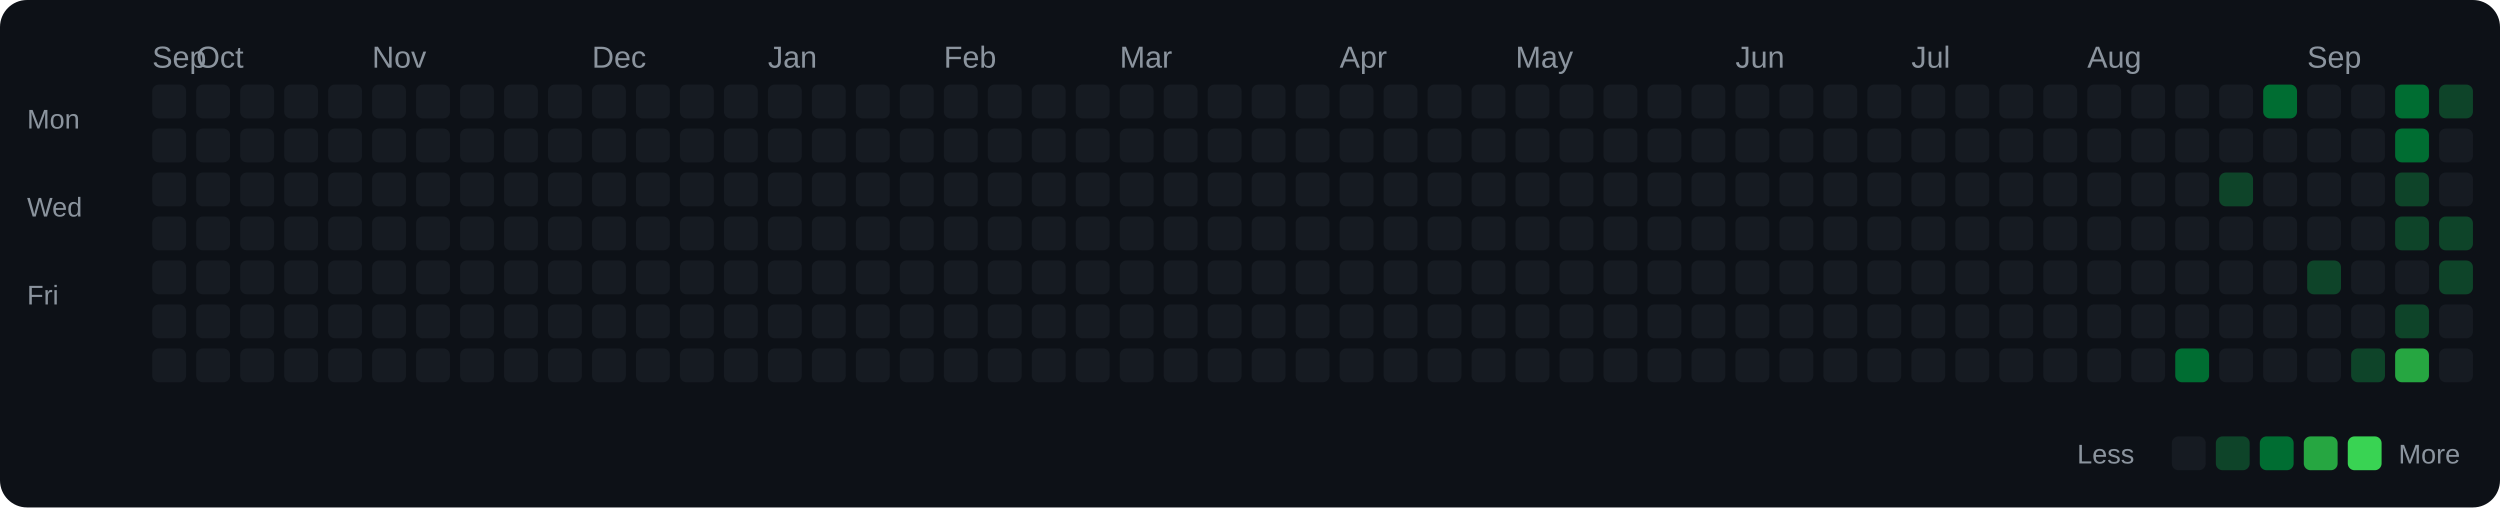
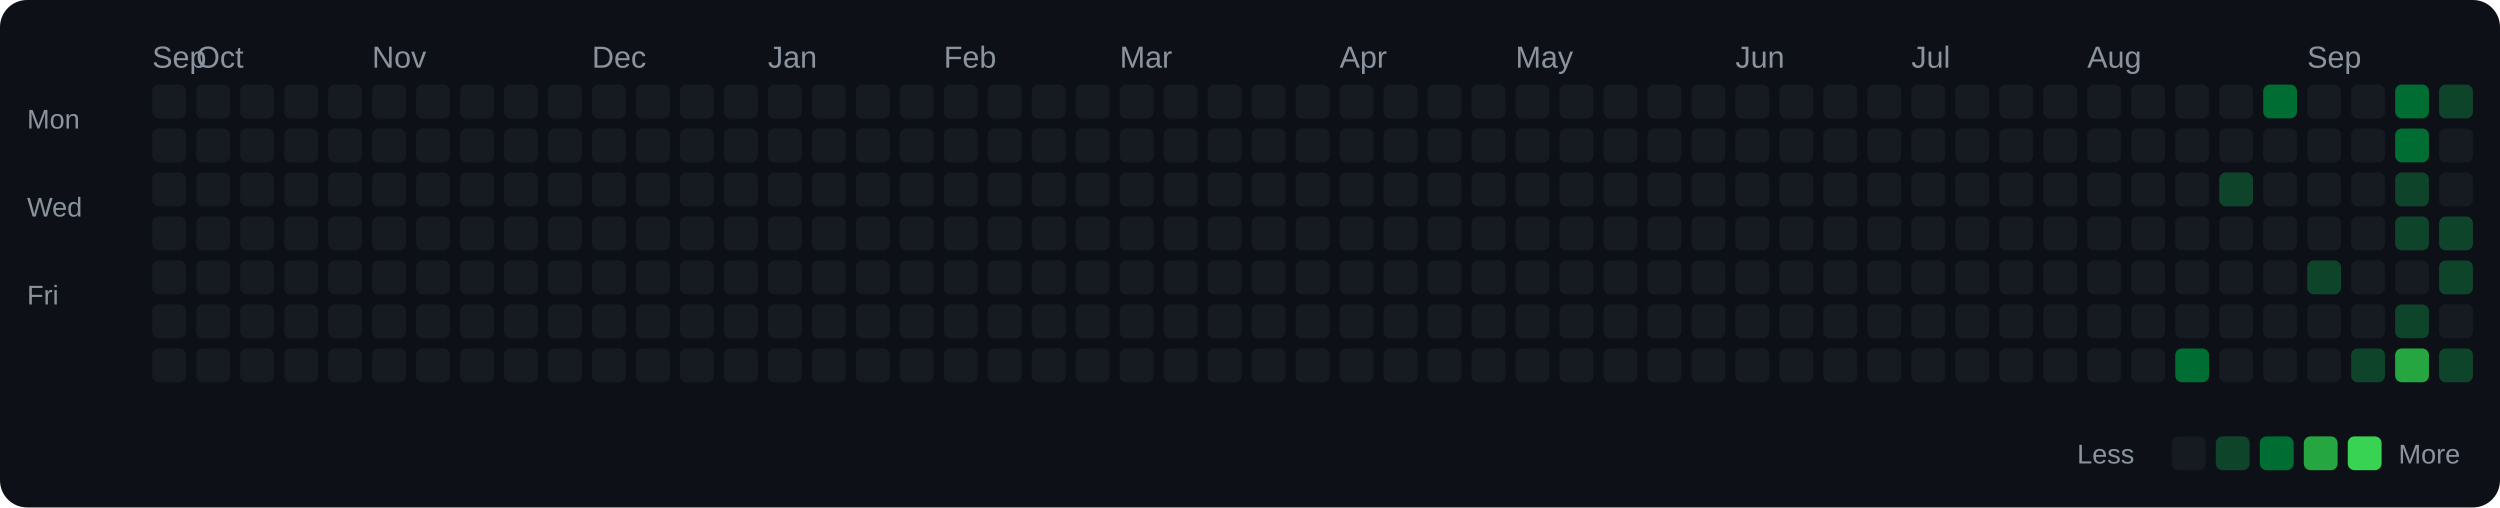
<svg xmlns="http://www.w3.org/2000/svg" width="739" height="150" viewBox="0 0 739 150" role="img" aria-labelledby="title description">
  <rect width="100%" height="100%" fill="#0d1117" rx="8" />
  <text x="45" y="20" fill="#8b949e" font-family="Arial, sans-serif" font-size="9"> Sep </text>
  <text x="58" y="20" fill="#8b949e" font-family="Arial, sans-serif" font-size="9"> Oct </text>
  <text x="110" y="20" fill="#8b949e" font-family="Arial, sans-serif" font-size="9"> Nov </text>
  <text x="175" y="20" fill="#8b949e" font-family="Arial, sans-serif" font-size="9"> Dec </text>
  <text x="227" y="20" fill="#8b949e" font-family="Arial, sans-serif" font-size="9"> Jan </text>
  <text x="279" y="20" fill="#8b949e" font-family="Arial, sans-serif" font-size="9"> Feb </text>
  <text x="331" y="20" fill="#8b949e" font-family="Arial, sans-serif" font-size="9"> Mar </text>
  <text x="396" y="20" fill="#8b949e" font-family="Arial, sans-serif" font-size="9"> Apr </text>
  <text x="448" y="20" fill="#8b949e" font-family="Arial, sans-serif" font-size="9"> May </text>
  <text x="513" y="20" fill="#8b949e" font-family="Arial, sans-serif" font-size="9"> Jun </text>
  <text x="565" y="20" fill="#8b949e" font-family="Arial, sans-serif" font-size="9"> Jul </text>
  <text x="617" y="20" fill="#8b949e" font-family="Arial, sans-serif" font-size="9"> Aug </text>
  <text x="682" y="20" fill="#8b949e" font-family="Arial, sans-serif" font-size="9"> Sep </text>
  <rect x="45" y="25" width="10" height="10" rx="2" fill="#161b22"> </rect>
  <rect x="45" y="38" width="10" height="10" rx="2" fill="#161b22"> </rect>
  <rect x="45" y="51" width="10" height="10" rx="2" fill="#161b22"> </rect>
  <rect x="45" y="64" width="10" height="10" rx="2" fill="#161b22"> </rect>
  <rect x="45" y="77" width="10" height="10" rx="2" fill="#161b22"> </rect>
  <rect x="45" y="90" width="10" height="10" rx="2" fill="#161b22"> </rect>
  <rect x="45" y="103" width="10" height="10" rx="2" fill="#161b22"> </rect>
  <rect x="58" y="25" width="10" height="10" rx="2" fill="#161b22"> </rect>
  <rect x="58" y="38" width="10" height="10" rx="2" fill="#161b22"> </rect>
  <rect x="58" y="51" width="10" height="10" rx="2" fill="#161b22"> </rect>
  <rect x="58" y="64" width="10" height="10" rx="2" fill="#161b22"> </rect>
  <rect x="58" y="77" width="10" height="10" rx="2" fill="#161b22"> </rect>
  <rect x="58" y="90" width="10" height="10" rx="2" fill="#161b22"> </rect>
  <rect x="58" y="103" width="10" height="10" rx="2" fill="#161b22"> </rect>
  <rect x="71" y="25" width="10" height="10" rx="2" fill="#161b22"> </rect>
  <rect x="71" y="38" width="10" height="10" rx="2" fill="#161b22"> </rect>
  <rect x="71" y="51" width="10" height="10" rx="2" fill="#161b22"> </rect>
  <rect x="71" y="64" width="10" height="10" rx="2" fill="#161b22"> </rect>
  <rect x="71" y="77" width="10" height="10" rx="2" fill="#161b22"> </rect>
  <rect x="71" y="90" width="10" height="10" rx="2" fill="#161b22"> </rect>
  <rect x="71" y="103" width="10" height="10" rx="2" fill="#161b22"> </rect>
  <rect x="84" y="25" width="10" height="10" rx="2" fill="#161b22"> </rect>
  <rect x="84" y="38" width="10" height="10" rx="2" fill="#161b22"> </rect>
  <rect x="84" y="51" width="10" height="10" rx="2" fill="#161b22"> </rect>
  <rect x="84" y="64" width="10" height="10" rx="2" fill="#161b22"> </rect>
  <rect x="84" y="77" width="10" height="10" rx="2" fill="#161b22"> </rect>
  <rect x="84" y="90" width="10" height="10" rx="2" fill="#161b22"> </rect>
  <rect x="84" y="103" width="10" height="10" rx="2" fill="#161b22"> </rect>
  <rect x="97" y="25" width="10" height="10" rx="2" fill="#161b22"> </rect>
  <rect x="97" y="38" width="10" height="10" rx="2" fill="#161b22"> </rect>
  <rect x="97" y="51" width="10" height="10" rx="2" fill="#161b22"> </rect>
  <rect x="97" y="64" width="10" height="10" rx="2" fill="#161b22"> </rect>
  <rect x="97" y="77" width="10" height="10" rx="2" fill="#161b22"> </rect>
  <rect x="97" y="90" width="10" height="10" rx="2" fill="#161b22"> </rect>
  <rect x="97" y="103" width="10" height="10" rx="2" fill="#161b22"> </rect>
  <rect x="110" y="25" width="10" height="10" rx="2" fill="#161b22"> </rect>
  <rect x="110" y="38" width="10" height="10" rx="2" fill="#161b22"> </rect>
  <rect x="110" y="51" width="10" height="10" rx="2" fill="#161b22"> </rect>
  <rect x="110" y="64" width="10" height="10" rx="2" fill="#161b22"> </rect>
  <rect x="110" y="77" width="10" height="10" rx="2" fill="#161b22"> </rect>
  <rect x="110" y="90" width="10" height="10" rx="2" fill="#161b22"> </rect>
  <rect x="110" y="103" width="10" height="10" rx="2" fill="#161b22"> </rect>
  <rect x="123" y="25" width="10" height="10" rx="2" fill="#161b22"> </rect>
  <rect x="123" y="38" width="10" height="10" rx="2" fill="#161b22"> </rect>
  <rect x="123" y="51" width="10" height="10" rx="2" fill="#161b22"> </rect>
  <rect x="123" y="64" width="10" height="10" rx="2" fill="#161b22"> </rect>
  <rect x="123" y="77" width="10" height="10" rx="2" fill="#161b22"> </rect>
  <rect x="123" y="90" width="10" height="10" rx="2" fill="#161b22"> </rect>
  <rect x="123" y="103" width="10" height="10" rx="2" fill="#161b22"> </rect>
  <rect x="136" y="25" width="10" height="10" rx="2" fill="#161b22"> </rect>
  <rect x="136" y="38" width="10" height="10" rx="2" fill="#161b22"> </rect>
  <rect x="136" y="51" width="10" height="10" rx="2" fill="#161b22"> </rect>
  <rect x="136" y="64" width="10" height="10" rx="2" fill="#161b22"> </rect>
  <rect x="136" y="77" width="10" height="10" rx="2" fill="#161b22"> </rect>
  <rect x="136" y="90" width="10" height="10" rx="2" fill="#161b22"> </rect>
  <rect x="136" y="103" width="10" height="10" rx="2" fill="#161b22"> </rect>
  <rect x="149" y="25" width="10" height="10" rx="2" fill="#161b22"> </rect>
  <rect x="149" y="38" width="10" height="10" rx="2" fill="#161b22"> </rect>
  <rect x="149" y="51" width="10" height="10" rx="2" fill="#161b22"> </rect>
  <rect x="149" y="64" width="10" height="10" rx="2" fill="#161b22"> </rect>
  <rect x="149" y="77" width="10" height="10" rx="2" fill="#161b22"> </rect>
  <rect x="149" y="90" width="10" height="10" rx="2" fill="#161b22"> </rect>
  <rect x="149" y="103" width="10" height="10" rx="2" fill="#161b22"> </rect>
  <rect x="162" y="25" width="10" height="10" rx="2" fill="#161b22"> </rect>
  <rect x="162" y="38" width="10" height="10" rx="2" fill="#161b22"> </rect>
  <rect x="162" y="51" width="10" height="10" rx="2" fill="#161b22"> </rect>
  <rect x="162" y="64" width="10" height="10" rx="2" fill="#161b22"> </rect>
  <rect x="162" y="77" width="10" height="10" rx="2" fill="#161b22"> </rect>
  <rect x="162" y="90" width="10" height="10" rx="2" fill="#161b22"> </rect>
  <rect x="162" y="103" width="10" height="10" rx="2" fill="#161b22"> </rect>
  <rect x="175" y="25" width="10" height="10" rx="2" fill="#161b22"> </rect>
  <rect x="175" y="38" width="10" height="10" rx="2" fill="#161b22"> </rect>
  <rect x="175" y="51" width="10" height="10" rx="2" fill="#161b22"> </rect>
  <rect x="175" y="64" width="10" height="10" rx="2" fill="#161b22"> </rect>
  <rect x="175" y="77" width="10" height="10" rx="2" fill="#161b22"> </rect>
  <rect x="175" y="90" width="10" height="10" rx="2" fill="#161b22"> </rect>
  <rect x="175" y="103" width="10" height="10" rx="2" fill="#161b22"> </rect>
  <rect x="188" y="25" width="10" height="10" rx="2" fill="#161b22"> </rect>
  <rect x="188" y="38" width="10" height="10" rx="2" fill="#161b22"> </rect>
  <rect x="188" y="51" width="10" height="10" rx="2" fill="#161b22"> </rect>
  <rect x="188" y="64" width="10" height="10" rx="2" fill="#161b22"> </rect>
  <rect x="188" y="77" width="10" height="10" rx="2" fill="#161b22"> </rect>
  <rect x="188" y="90" width="10" height="10" rx="2" fill="#161b22"> </rect>
  <rect x="188" y="103" width="10" height="10" rx="2" fill="#161b22"> </rect>
  <rect x="201" y="25" width="10" height="10" rx="2" fill="#161b22"> </rect>
  <rect x="201" y="38" width="10" height="10" rx="2" fill="#161b22"> </rect>
  <rect x="201" y="51" width="10" height="10" rx="2" fill="#161b22"> </rect>
  <rect x="201" y="64" width="10" height="10" rx="2" fill="#161b22"> </rect>
  <rect x="201" y="77" width="10" height="10" rx="2" fill="#161b22"> </rect>
  <rect x="201" y="90" width="10" height="10" rx="2" fill="#161b22"> </rect>
  <rect x="201" y="103" width="10" height="10" rx="2" fill="#161b22"> </rect>
  <rect x="214" y="25" width="10" height="10" rx="2" fill="#161b22"> </rect>
  <rect x="214" y="38" width="10" height="10" rx="2" fill="#161b22"> </rect>
  <rect x="214" y="51" width="10" height="10" rx="2" fill="#161b22"> </rect>
  <rect x="214" y="64" width="10" height="10" rx="2" fill="#161b22"> </rect>
  <rect x="214" y="77" width="10" height="10" rx="2" fill="#161b22"> </rect>
  <rect x="214" y="90" width="10" height="10" rx="2" fill="#161b22"> </rect>
  <rect x="214" y="103" width="10" height="10" rx="2" fill="#161b22"> </rect>
  <rect x="227" y="25" width="10" height="10" rx="2" fill="#161b22"> </rect>
  <rect x="227" y="38" width="10" height="10" rx="2" fill="#161b22"> </rect>
  <rect x="227" y="51" width="10" height="10" rx="2" fill="#161b22"> </rect>
  <rect x="227" y="64" width="10" height="10" rx="2" fill="#161b22"> </rect>
  <rect x="227" y="77" width="10" height="10" rx="2" fill="#161b22"> </rect>
  <rect x="227" y="90" width="10" height="10" rx="2" fill="#161b22"> </rect>
  <rect x="227" y="103" width="10" height="10" rx="2" fill="#161b22"> </rect>
  <rect x="240" y="25" width="10" height="10" rx="2" fill="#161b22"> </rect>
  <rect x="240" y="38" width="10" height="10" rx="2" fill="#161b22"> </rect>
  <rect x="240" y="51" width="10" height="10" rx="2" fill="#161b22"> </rect>
  <rect x="240" y="64" width="10" height="10" rx="2" fill="#161b22"> </rect>
  <rect x="240" y="77" width="10" height="10" rx="2" fill="#161b22"> </rect>
  <rect x="240" y="90" width="10" height="10" rx="2" fill="#161b22"> </rect>
  <rect x="240" y="103" width="10" height="10" rx="2" fill="#161b22"> </rect>
  <rect x="253" y="25" width="10" height="10" rx="2" fill="#161b22"> </rect>
  <rect x="253" y="38" width="10" height="10" rx="2" fill="#161b22"> </rect>
  <rect x="253" y="51" width="10" height="10" rx="2" fill="#161b22"> </rect>
  <rect x="253" y="64" width="10" height="10" rx="2" fill="#161b22"> </rect>
  <rect x="253" y="77" width="10" height="10" rx="2" fill="#161b22"> </rect>
  <rect x="253" y="90" width="10" height="10" rx="2" fill="#161b22"> </rect>
  <rect x="253" y="103" width="10" height="10" rx="2" fill="#161b22"> </rect>
  <rect x="266" y="25" width="10" height="10" rx="2" fill="#161b22"> </rect>
  <rect x="266" y="38" width="10" height="10" rx="2" fill="#161b22"> </rect>
  <rect x="266" y="51" width="10" height="10" rx="2" fill="#161b22"> </rect>
  <rect x="266" y="64" width="10" height="10" rx="2" fill="#161b22"> </rect>
  <rect x="266" y="77" width="10" height="10" rx="2" fill="#161b22"> </rect>
  <rect x="266" y="90" width="10" height="10" rx="2" fill="#161b22"> </rect>
  <rect x="266" y="103" width="10" height="10" rx="2" fill="#161b22"> </rect>
  <rect x="279" y="25" width="10" height="10" rx="2" fill="#161b22"> </rect>
  <rect x="279" y="38" width="10" height="10" rx="2" fill="#161b22"> </rect>
  <rect x="279" y="51" width="10" height="10" rx="2" fill="#161b22"> </rect>
  <rect x="279" y="64" width="10" height="10" rx="2" fill="#161b22"> </rect>
  <rect x="279" y="77" width="10" height="10" rx="2" fill="#161b22"> </rect>
  <rect x="279" y="90" width="10" height="10" rx="2" fill="#161b22"> </rect>
  <rect x="279" y="103" width="10" height="10" rx="2" fill="#161b22"> </rect>
  <rect x="292" y="25" width="10" height="10" rx="2" fill="#161b22"> </rect>
  <rect x="292" y="38" width="10" height="10" rx="2" fill="#161b22"> </rect>
  <rect x="292" y="51" width="10" height="10" rx="2" fill="#161b22"> </rect>
  <rect x="292" y="64" width="10" height="10" rx="2" fill="#161b22"> </rect>
  <rect x="292" y="77" width="10" height="10" rx="2" fill="#161b22"> </rect>
  <rect x="292" y="90" width="10" height="10" rx="2" fill="#161b22"> </rect>
  <rect x="292" y="103" width="10" height="10" rx="2" fill="#161b22"> </rect>
  <rect x="305" y="25" width="10" height="10" rx="2" fill="#161b22"> </rect>
  <rect x="305" y="38" width="10" height="10" rx="2" fill="#161b22"> </rect>
  <rect x="305" y="51" width="10" height="10" rx="2" fill="#161b22"> </rect>
  <rect x="305" y="64" width="10" height="10" rx="2" fill="#161b22"> </rect>
  <rect x="305" y="77" width="10" height="10" rx="2" fill="#161b22"> </rect>
  <rect x="305" y="90" width="10" height="10" rx="2" fill="#161b22"> </rect>
  <rect x="305" y="103" width="10" height="10" rx="2" fill="#161b22"> </rect>
  <rect x="318" y="25" width="10" height="10" rx="2" fill="#161b22"> </rect>
  <rect x="318" y="38" width="10" height="10" rx="2" fill="#161b22"> </rect>
  <rect x="318" y="51" width="10" height="10" rx="2" fill="#161b22"> </rect>
  <rect x="318" y="64" width="10" height="10" rx="2" fill="#161b22"> </rect>
  <rect x="318" y="77" width="10" height="10" rx="2" fill="#161b22"> </rect>
  <rect x="318" y="90" width="10" height="10" rx="2" fill="#161b22"> </rect>
  <rect x="318" y="103" width="10" height="10" rx="2" fill="#161b22"> </rect>
  <rect x="331" y="25" width="10" height="10" rx="2" fill="#161b22"> </rect>
  <rect x="331" y="38" width="10" height="10" rx="2" fill="#161b22"> </rect>
  <rect x="331" y="51" width="10" height="10" rx="2" fill="#161b22"> </rect>
  <rect x="331" y="64" width="10" height="10" rx="2" fill="#161b22"> </rect>
  <rect x="331" y="77" width="10" height="10" rx="2" fill="#161b22"> </rect>
  <rect x="331" y="90" width="10" height="10" rx="2" fill="#161b22"> </rect>
  <rect x="331" y="103" width="10" height="10" rx="2" fill="#161b22"> </rect>
  <rect x="344" y="25" width="10" height="10" rx="2" fill="#161b22"> </rect>
  <rect x="344" y="38" width="10" height="10" rx="2" fill="#161b22"> </rect>
  <rect x="344" y="51" width="10" height="10" rx="2" fill="#161b22"> </rect>
  <rect x="344" y="64" width="10" height="10" rx="2" fill="#161b22"> </rect>
  <rect x="344" y="77" width="10" height="10" rx="2" fill="#161b22"> </rect>
  <rect x="344" y="90" width="10" height="10" rx="2" fill="#161b22"> </rect>
  <rect x="344" y="103" width="10" height="10" rx="2" fill="#161b22"> </rect>
  <rect x="357" y="25" width="10" height="10" rx="2" fill="#161b22"> </rect>
  <rect x="357" y="38" width="10" height="10" rx="2" fill="#161b22"> </rect>
  <rect x="357" y="51" width="10" height="10" rx="2" fill="#161b22"> </rect>
  <rect x="357" y="64" width="10" height="10" rx="2" fill="#161b22"> </rect>
  <rect x="357" y="77" width="10" height="10" rx="2" fill="#161b22"> </rect>
  <rect x="357" y="90" width="10" height="10" rx="2" fill="#161b22"> </rect>
  <rect x="357" y="103" width="10" height="10" rx="2" fill="#161b22"> </rect>
  <rect x="370" y="25" width="10" height="10" rx="2" fill="#161b22"> </rect>
  <rect x="370" y="38" width="10" height="10" rx="2" fill="#161b22"> </rect>
  <rect x="370" y="51" width="10" height="10" rx="2" fill="#161b22"> </rect>
  <rect x="370" y="64" width="10" height="10" rx="2" fill="#161b22"> </rect>
  <rect x="370" y="77" width="10" height="10" rx="2" fill="#161b22"> </rect>
  <rect x="370" y="90" width="10" height="10" rx="2" fill="#161b22"> </rect>
  <rect x="370" y="103" width="10" height="10" rx="2" fill="#161b22"> </rect>
  <rect x="383" y="25" width="10" height="10" rx="2" fill="#161b22"> </rect>
  <rect x="383" y="38" width="10" height="10" rx="2" fill="#161b22"> </rect>
  <rect x="383" y="51" width="10" height="10" rx="2" fill="#161b22"> </rect>
  <rect x="383" y="64" width="10" height="10" rx="2" fill="#161b22"> </rect>
  <rect x="383" y="77" width="10" height="10" rx="2" fill="#161b22"> </rect>
  <rect x="383" y="90" width="10" height="10" rx="2" fill="#161b22"> </rect>
  <rect x="383" y="103" width="10" height="10" rx="2" fill="#161b22"> </rect>
  <rect x="396" y="25" width="10" height="10" rx="2" fill="#161b22"> </rect>
  <rect x="396" y="38" width="10" height="10" rx="2" fill="#161b22"> </rect>
  <rect x="396" y="51" width="10" height="10" rx="2" fill="#161b22"> </rect>
  <rect x="396" y="64" width="10" height="10" rx="2" fill="#161b22"> </rect>
  <rect x="396" y="77" width="10" height="10" rx="2" fill="#161b22"> </rect>
  <rect x="396" y="90" width="10" height="10" rx="2" fill="#161b22"> </rect>
  <rect x="396" y="103" width="10" height="10" rx="2" fill="#161b22"> </rect>
  <rect x="409" y="25" width="10" height="10" rx="2" fill="#161b22"> </rect>
  <rect x="409" y="38" width="10" height="10" rx="2" fill="#161b22"> </rect>
  <rect x="409" y="51" width="10" height="10" rx="2" fill="#161b22"> </rect>
  <rect x="409" y="64" width="10" height="10" rx="2" fill="#161b22"> </rect>
  <rect x="409" y="77" width="10" height="10" rx="2" fill="#161b22"> </rect>
  <rect x="409" y="90" width="10" height="10" rx="2" fill="#161b22"> </rect>
  <rect x="409" y="103" width="10" height="10" rx="2" fill="#161b22"> </rect>
  <rect x="422" y="25" width="10" height="10" rx="2" fill="#161b22"> </rect>
  <rect x="422" y="38" width="10" height="10" rx="2" fill="#161b22"> </rect>
  <rect x="422" y="51" width="10" height="10" rx="2" fill="#161b22"> </rect>
  <rect x="422" y="64" width="10" height="10" rx="2" fill="#161b22"> </rect>
  <rect x="422" y="77" width="10" height="10" rx="2" fill="#161b22"> </rect>
  <rect x="422" y="90" width="10" height="10" rx="2" fill="#161b22"> </rect>
  <rect x="422" y="103" width="10" height="10" rx="2" fill="#161b22"> </rect>
  <rect x="435" y="25" width="10" height="10" rx="2" fill="#161b22"> </rect>
  <rect x="435" y="38" width="10" height="10" rx="2" fill="#161b22"> </rect>
  <rect x="435" y="51" width="10" height="10" rx="2" fill="#161b22"> </rect>
  <rect x="435" y="64" width="10" height="10" rx="2" fill="#161b22"> </rect>
  <rect x="435" y="77" width="10" height="10" rx="2" fill="#161b22"> </rect>
  <rect x="435" y="90" width="10" height="10" rx="2" fill="#161b22"> </rect>
  <rect x="435" y="103" width="10" height="10" rx="2" fill="#161b22"> </rect>
  <rect x="448" y="25" width="10" height="10" rx="2" fill="#161b22"> </rect>
  <rect x="448" y="38" width="10" height="10" rx="2" fill="#161b22"> </rect>
  <rect x="448" y="51" width="10" height="10" rx="2" fill="#161b22"> </rect>
  <rect x="448" y="64" width="10" height="10" rx="2" fill="#161b22"> </rect>
  <rect x="448" y="77" width="10" height="10" rx="2" fill="#161b22"> </rect>
  <rect x="448" y="90" width="10" height="10" rx="2" fill="#161b22"> </rect>
  <rect x="448" y="103" width="10" height="10" rx="2" fill="#161b22"> </rect>
  <rect x="461" y="25" width="10" height="10" rx="2" fill="#161b22"> </rect>
  <rect x="461" y="38" width="10" height="10" rx="2" fill="#161b22"> </rect>
  <rect x="461" y="51" width="10" height="10" rx="2" fill="#161b22"> </rect>
  <rect x="461" y="64" width="10" height="10" rx="2" fill="#161b22"> </rect>
  <rect x="461" y="77" width="10" height="10" rx="2" fill="#161b22"> </rect>
  <rect x="461" y="90" width="10" height="10" rx="2" fill="#161b22"> </rect>
  <rect x="461" y="103" width="10" height="10" rx="2" fill="#161b22"> </rect>
  <rect x="474" y="25" width="10" height="10" rx="2" fill="#161b22"> </rect>
  <rect x="474" y="38" width="10" height="10" rx="2" fill="#161b22"> </rect>
  <rect x="474" y="51" width="10" height="10" rx="2" fill="#161b22"> </rect>
  <rect x="474" y="64" width="10" height="10" rx="2" fill="#161b22"> </rect>
  <rect x="474" y="77" width="10" height="10" rx="2" fill="#161b22"> </rect>
  <rect x="474" y="90" width="10" height="10" rx="2" fill="#161b22"> </rect>
  <rect x="474" y="103" width="10" height="10" rx="2" fill="#161b22"> </rect>
  <rect x="487" y="25" width="10" height="10" rx="2" fill="#161b22"> </rect>
  <rect x="487" y="38" width="10" height="10" rx="2" fill="#161b22"> </rect>
  <rect x="487" y="51" width="10" height="10" rx="2" fill="#161b22"> </rect>
  <rect x="487" y="64" width="10" height="10" rx="2" fill="#161b22"> </rect>
  <rect x="487" y="77" width="10" height="10" rx="2" fill="#161b22"> </rect>
  <rect x="487" y="90" width="10" height="10" rx="2" fill="#161b22"> </rect>
  <rect x="487" y="103" width="10" height="10" rx="2" fill="#161b22"> </rect>
  <rect x="500" y="25" width="10" height="10" rx="2" fill="#161b22"> </rect>
  <rect x="500" y="38" width="10" height="10" rx="2" fill="#161b22"> </rect>
  <rect x="500" y="51" width="10" height="10" rx="2" fill="#161b22"> </rect>
  <rect x="500" y="64" width="10" height="10" rx="2" fill="#161b22"> </rect>
  <rect x="500" y="77" width="10" height="10" rx="2" fill="#161b22"> </rect>
  <rect x="500" y="90" width="10" height="10" rx="2" fill="#161b22"> </rect>
  <rect x="500" y="103" width="10" height="10" rx="2" fill="#161b22"> </rect>
  <rect x="513" y="25" width="10" height="10" rx="2" fill="#161b22"> </rect>
  <rect x="513" y="38" width="10" height="10" rx="2" fill="#161b22"> </rect>
  <rect x="513" y="51" width="10" height="10" rx="2" fill="#161b22"> </rect>
  <rect x="513" y="64" width="10" height="10" rx="2" fill="#161b22"> </rect>
  <rect x="513" y="77" width="10" height="10" rx="2" fill="#161b22"> </rect>
  <rect x="513" y="90" width="10" height="10" rx="2" fill="#161b22"> </rect>
  <rect x="513" y="103" width="10" height="10" rx="2" fill="#161b22"> </rect>
  <rect x="526" y="25" width="10" height="10" rx="2" fill="#161b22"> </rect>
  <rect x="526" y="38" width="10" height="10" rx="2" fill="#161b22"> </rect>
  <rect x="526" y="51" width="10" height="10" rx="2" fill="#161b22"> </rect>
  <rect x="526" y="64" width="10" height="10" rx="2" fill="#161b22"> </rect>
  <rect x="526" y="77" width="10" height="10" rx="2" fill="#161b22"> </rect>
  <rect x="526" y="90" width="10" height="10" rx="2" fill="#161b22"> </rect>
  <rect x="526" y="103" width="10" height="10" rx="2" fill="#161b22"> </rect>
  <rect x="539" y="25" width="10" height="10" rx="2" fill="#161b22"> </rect>
  <rect x="539" y="38" width="10" height="10" rx="2" fill="#161b22"> </rect>
  <rect x="539" y="51" width="10" height="10" rx="2" fill="#161b22"> </rect>
  <rect x="539" y="64" width="10" height="10" rx="2" fill="#161b22"> </rect>
  <rect x="539" y="77" width="10" height="10" rx="2" fill="#161b22"> </rect>
  <rect x="539" y="90" width="10" height="10" rx="2" fill="#161b22"> </rect>
  <rect x="539" y="103" width="10" height="10" rx="2" fill="#161b22"> </rect>
  <rect x="552" y="25" width="10" height="10" rx="2" fill="#161b22"> </rect>
  <rect x="552" y="38" width="10" height="10" rx="2" fill="#161b22"> </rect>
  <rect x="552" y="51" width="10" height="10" rx="2" fill="#161b22"> </rect>
  <rect x="552" y="64" width="10" height="10" rx="2" fill="#161b22"> </rect>
  <rect x="552" y="77" width="10" height="10" rx="2" fill="#161b22"> </rect>
  <rect x="552" y="90" width="10" height="10" rx="2" fill="#161b22"> </rect>
  <rect x="552" y="103" width="10" height="10" rx="2" fill="#161b22"> </rect>
  <rect x="565" y="25" width="10" height="10" rx="2" fill="#161b22"> </rect>
  <rect x="565" y="38" width="10" height="10" rx="2" fill="#161b22"> </rect>
  <rect x="565" y="51" width="10" height="10" rx="2" fill="#161b22"> </rect>
  <rect x="565" y="64" width="10" height="10" rx="2" fill="#161b22"> </rect>
  <rect x="565" y="77" width="10" height="10" rx="2" fill="#161b22"> </rect>
  <rect x="565" y="90" width="10" height="10" rx="2" fill="#161b22"> </rect>
  <rect x="565" y="103" width="10" height="10" rx="2" fill="#161b22"> </rect>
  <rect x="578" y="25" width="10" height="10" rx="2" fill="#161b22"> </rect>
  <rect x="578" y="38" width="10" height="10" rx="2" fill="#161b22"> </rect>
  <rect x="578" y="51" width="10" height="10" rx="2" fill="#161b22"> </rect>
  <rect x="578" y="64" width="10" height="10" rx="2" fill="#161b22"> </rect>
  <rect x="578" y="77" width="10" height="10" rx="2" fill="#161b22"> </rect>
  <rect x="578" y="90" width="10" height="10" rx="2" fill="#161b22"> </rect>
  <rect x="578" y="103" width="10" height="10" rx="2" fill="#161b22"> </rect>
  <rect x="591" y="25" width="10" height="10" rx="2" fill="#161b22"> </rect>
  <rect x="591" y="38" width="10" height="10" rx="2" fill="#161b22"> </rect>
  <rect x="591" y="51" width="10" height="10" rx="2" fill="#161b22"> </rect>
  <rect x="591" y="64" width="10" height="10" rx="2" fill="#161b22"> </rect>
  <rect x="591" y="77" width="10" height="10" rx="2" fill="#161b22"> </rect>
  <rect x="591" y="90" width="10" height="10" rx="2" fill="#161b22"> </rect>
  <rect x="591" y="103" width="10" height="10" rx="2" fill="#161b22"> </rect>
  <rect x="604" y="25" width="10" height="10" rx="2" fill="#161b22"> </rect>
  <rect x="604" y="38" width="10" height="10" rx="2" fill="#161b22"> </rect>
  <rect x="604" y="51" width="10" height="10" rx="2" fill="#161b22"> </rect>
  <rect x="604" y="64" width="10" height="10" rx="2" fill="#161b22"> </rect>
  <rect x="604" y="77" width="10" height="10" rx="2" fill="#161b22"> </rect>
  <rect x="604" y="90" width="10" height="10" rx="2" fill="#161b22"> </rect>
  <rect x="604" y="103" width="10" height="10" rx="2" fill="#161b22"> </rect>
  <rect x="617" y="25" width="10" height="10" rx="2" fill="#161b22"> </rect>
  <rect x="617" y="38" width="10" height="10" rx="2" fill="#161b22"> </rect>
  <rect x="617" y="51" width="10" height="10" rx="2" fill="#161b22"> </rect>
  <rect x="617" y="64" width="10" height="10" rx="2" fill="#161b22"> </rect>
  <rect x="617" y="77" width="10" height="10" rx="2" fill="#161b22"> </rect>
  <rect x="617" y="90" width="10" height="10" rx="2" fill="#161b22"> </rect>
  <rect x="617" y="103" width="10" height="10" rx="2" fill="#161b22"> </rect>
  <rect x="630" y="25" width="10" height="10" rx="2" fill="#161b22"> </rect>
  <rect x="630" y="38" width="10" height="10" rx="2" fill="#161b22"> </rect>
  <rect x="630" y="51" width="10" height="10" rx="2" fill="#161b22"> </rect>
  <rect x="630" y="64" width="10" height="10" rx="2" fill="#161b22"> </rect>
  <rect x="630" y="77" width="10" height="10" rx="2" fill="#161b22"> </rect>
  <rect x="630" y="90" width="10" height="10" rx="2" fill="#161b22"> </rect>
  <rect x="630" y="103" width="10" height="10" rx="2" fill="#161b22"> </rect>
  <rect x="643" y="25" width="10" height="10" rx="2" fill="#161b22"> </rect>
  <rect x="643" y="38" width="10" height="10" rx="2" fill="#161b22"> </rect>
  <rect x="643" y="51" width="10" height="10" rx="2" fill="#161b22"> </rect>
  <rect x="643" y="64" width="10" height="10" rx="2" fill="#161b22"> </rect>
  <rect x="643" y="77" width="10" height="10" rx="2" fill="#161b22"> </rect>
  <rect x="643" y="90" width="10" height="10" rx="2" fill="#161b22"> </rect>
  <rect x="643" y="103" width="10" height="10" rx="2" fill="#006d32"> </rect>
  <rect x="656" y="25" width="10" height="10" rx="2" fill="#161b22"> </rect>
  <rect x="656" y="38" width="10" height="10" rx="2" fill="#161b22"> </rect>
  <rect x="656" y="51" width="10" height="10" rx="2" fill="#0e4429"> </rect>
  <rect x="656" y="64" width="10" height="10" rx="2" fill="#161b22"> </rect>
  <rect x="656" y="77" width="10" height="10" rx="2" fill="#161b22"> </rect>
  <rect x="656" y="90" width="10" height="10" rx="2" fill="#161b22"> </rect>
  <rect x="656" y="103" width="10" height="10" rx="2" fill="#161b22"> </rect>
  <rect x="669" y="25" width="10" height="10" rx="2" fill="#006d32"> </rect>
  <rect x="669" y="38" width="10" height="10" rx="2" fill="#161b22"> </rect>
  <rect x="669" y="51" width="10" height="10" rx="2" fill="#161b22"> </rect>
  <rect x="669" y="64" width="10" height="10" rx="2" fill="#161b22"> </rect>
  <rect x="669" y="77" width="10" height="10" rx="2" fill="#161b22"> </rect>
  <rect x="669" y="90" width="10" height="10" rx="2" fill="#161b22"> </rect>
  <rect x="669" y="103" width="10" height="10" rx="2" fill="#161b22"> </rect>
  <rect x="682" y="25" width="10" height="10" rx="2" fill="#161b22"> </rect>
  <rect x="682" y="38" width="10" height="10" rx="2" fill="#161b22"> </rect>
  <rect x="682" y="51" width="10" height="10" rx="2" fill="#161b22"> </rect>
  <rect x="682" y="64" width="10" height="10" rx="2" fill="#161b22"> </rect>
  <rect x="682" y="77" width="10" height="10" rx="2" fill="#0e4429"> </rect>
  <rect x="682" y="90" width="10" height="10" rx="2" fill="#161b22"> </rect>
  <rect x="682" y="103" width="10" height="10" rx="2" fill="#161b22"> </rect>
  <rect x="695" y="25" width="10" height="10" rx="2" fill="#161b22"> </rect>
  <rect x="695" y="38" width="10" height="10" rx="2" fill="#161b22"> </rect>
  <rect x="695" y="51" width="10" height="10" rx="2" fill="#161b22"> </rect>
  <rect x="695" y="64" width="10" height="10" rx="2" fill="#161b22"> </rect>
  <rect x="695" y="77" width="10" height="10" rx="2" fill="#161b22"> </rect>
  <rect x="695" y="90" width="10" height="10" rx="2" fill="#161b22"> </rect>
  <rect x="695" y="103" width="10" height="10" rx="2" fill="#0e4429"> </rect>
  <rect x="708" y="25" width="10" height="10" rx="2" fill="#006d32"> </rect>
  <rect x="708" y="38" width="10" height="10" rx="2" fill="#006d32"> </rect>
  <rect x="708" y="51" width="10" height="10" rx="2" fill="#0e4429"> </rect>
  <rect x="708" y="64" width="10" height="10" rx="2" fill="#0e4429"> </rect>
  <rect x="708" y="77" width="10" height="10" rx="2" fill="#161b22"> </rect>
  <rect x="708" y="90" width="10" height="10" rx="2" fill="#0e4429"> </rect>
  <rect x="708" y="103" width="10" height="10" rx="2" fill="#26a641"> </rect>
  <rect x="721" y="25" width="10" height="10" rx="2" fill="#0e4429"> </rect>
  <rect x="721" y="38" width="10" height="10" rx="2" fill="#161b22"> </rect>
  <rect x="721" y="51" width="10" height="10" rx="2" fill="#161b22"> </rect>
  <rect x="721" y="64" width="10" height="10" rx="2" fill="#0e4429"> </rect>
  <rect x="721" y="77" width="10" height="10" rx="2" fill="#0e4429"> </rect>
  <rect x="721" y="90" width="10" height="10" rx="2" fill="#161b22"> </rect>
-   <rect x="721" y="103" width="10" height="10" rx="2" fill="#161b22"> </rect>
+   <rect x="721" y="103" width="10" height="10" rx="2" fill="#0e4429"> </rect>
  <text x="8" y="38" fill="#8b949e" font-family="Arial, sans-serif" font-size="8">Mon</text>
  <text x="8" y="64" fill="#8b949e" font-family="Arial, sans-serif" font-size="8">Wed</text>
  <text x="8" y="90" fill="#8b949e" font-family="Arial, sans-serif" font-size="8">Fri</text>
  <text x="614" y="137" fill="#8b949e" font-family="Arial, sans-serif" font-size="8">Less</text>
  <rect x="642" y="129" width="10" height="10" rx="2" fill="#161b22" />
  <rect x="655" y="129" width="10" height="10" rx="2" fill="#0e4429" />
  <rect x="668" y="129" width="10" height="10" rx="2" fill="#006d32" />
  <rect x="681" y="129" width="10" height="10" rx="2" fill="#26a641" />
  <rect x="694" y="129" width="10" height="10" rx="2" fill="#39d353" />
  <text x="709" y="137" fill="#8b949e" font-family="Arial, sans-serif" font-size="8">More</text>
</svg>
